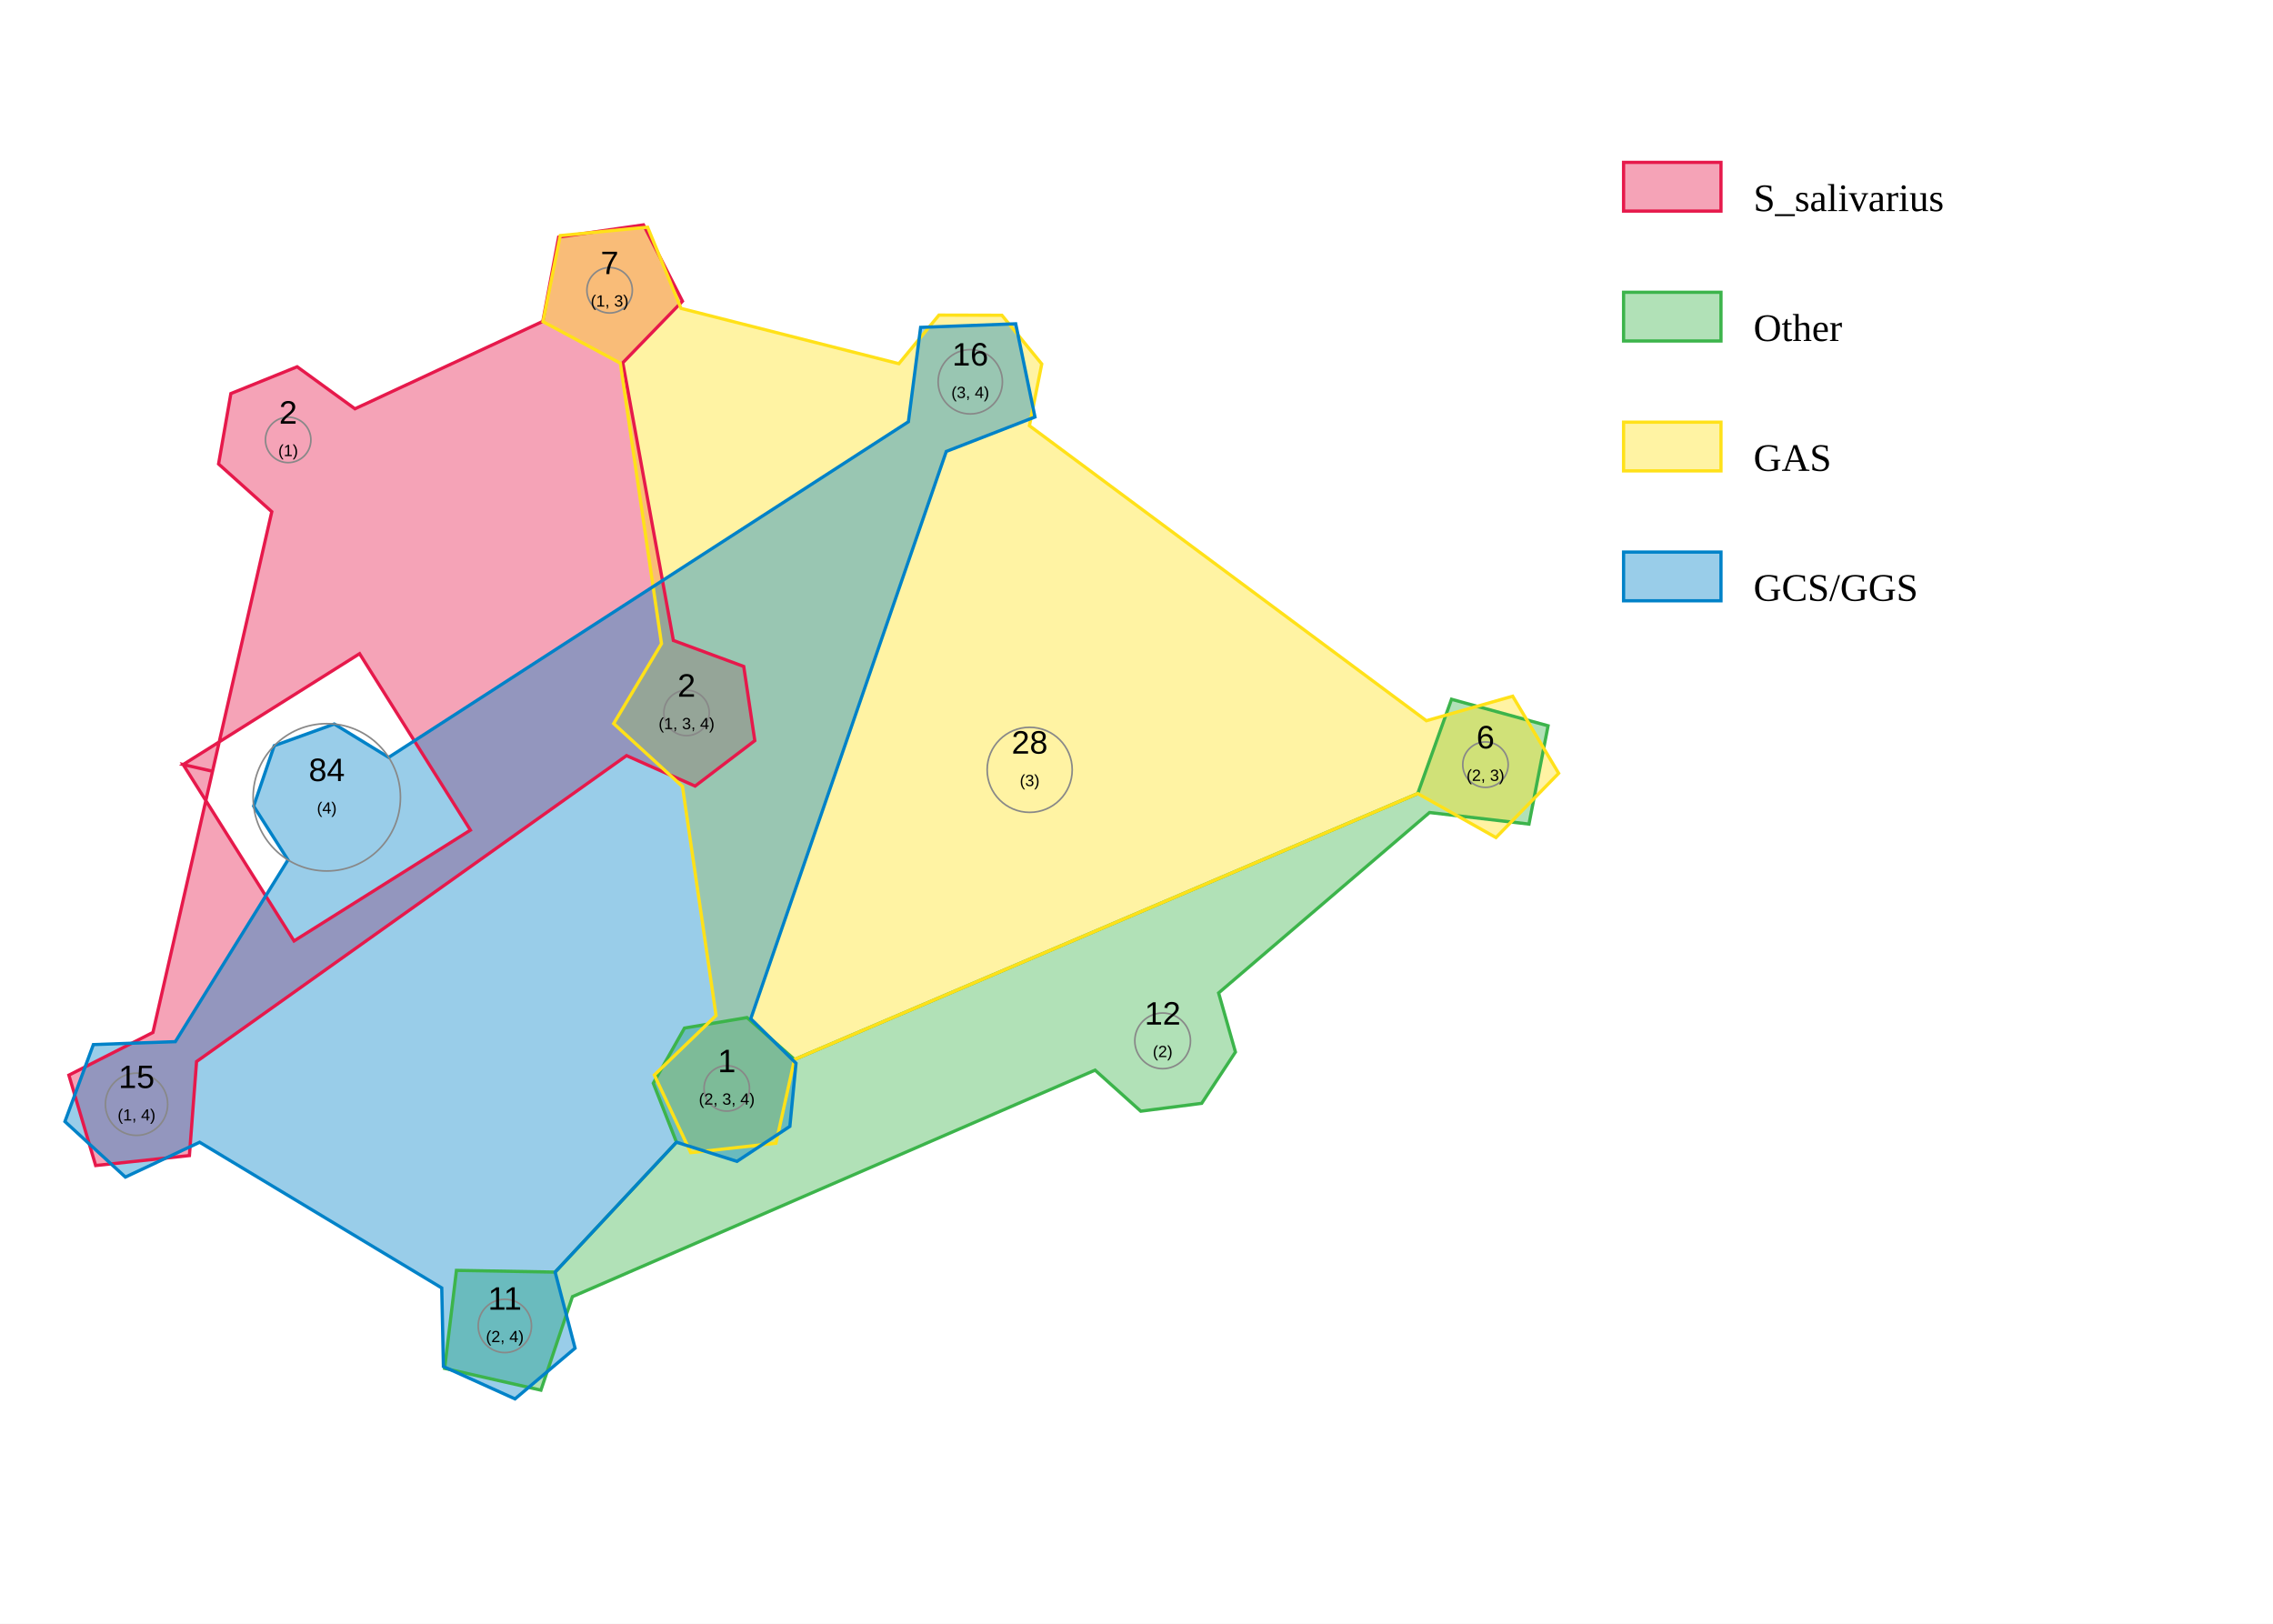
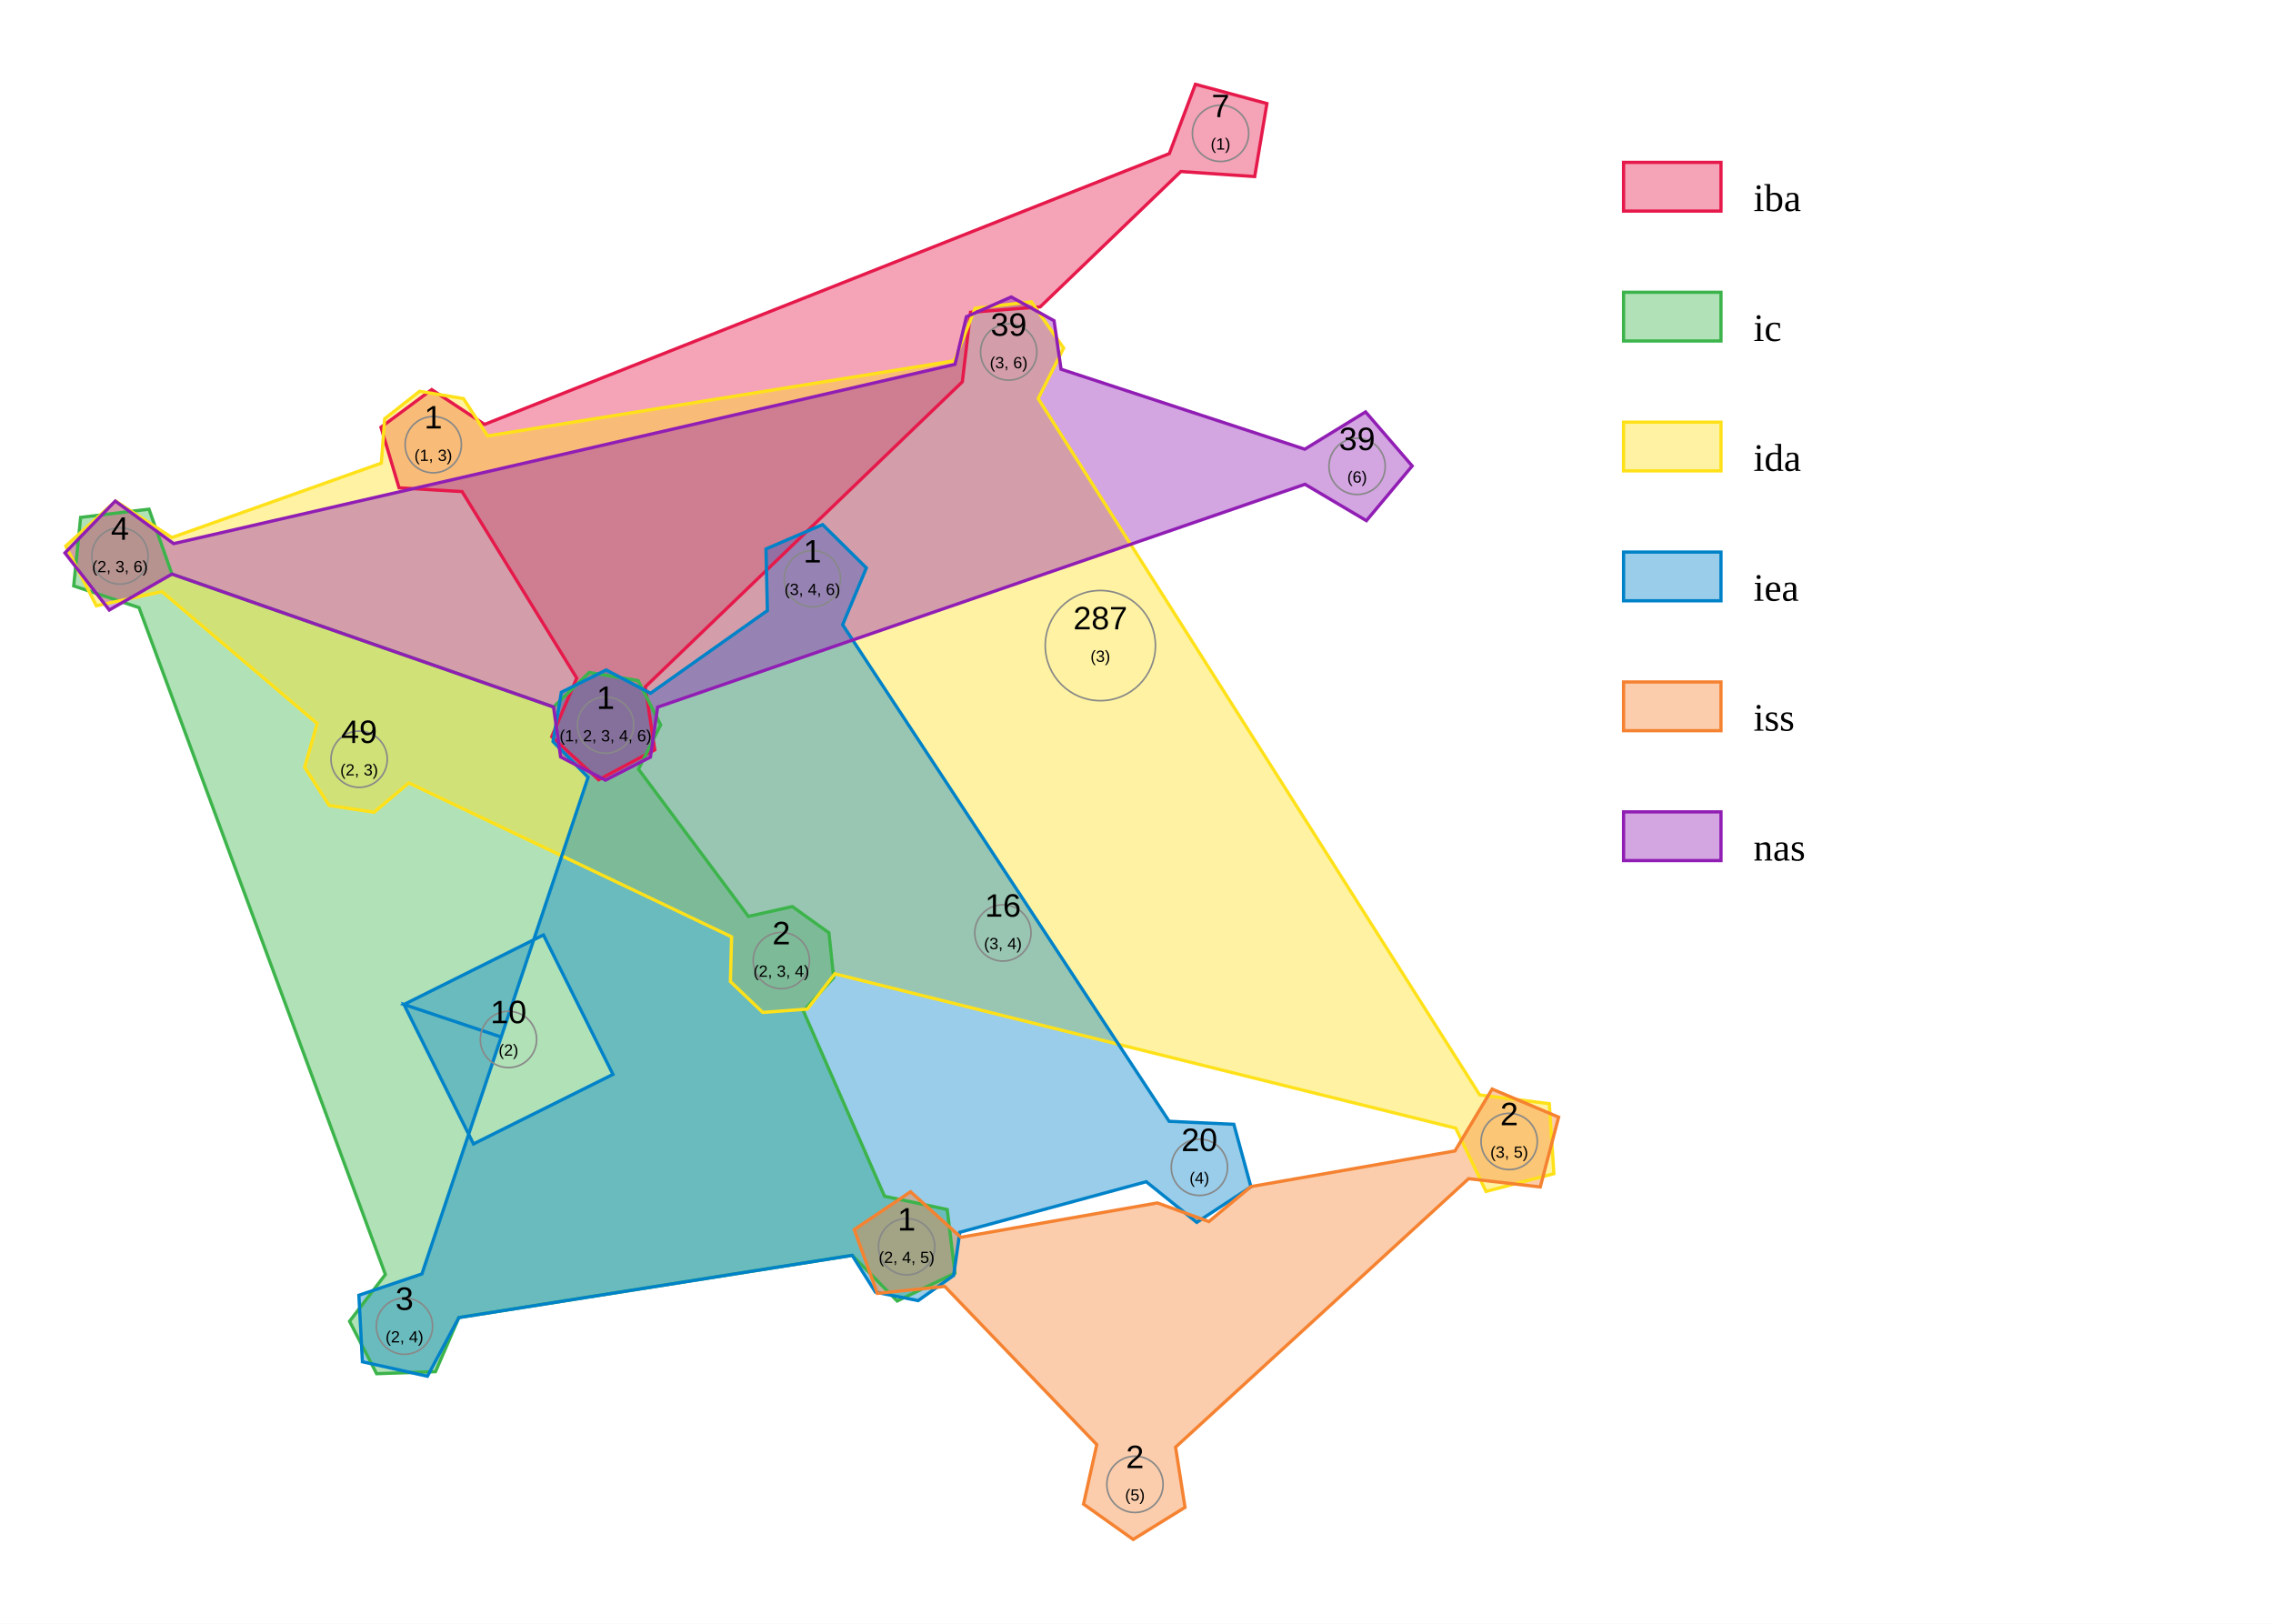
<svg xmlns="http://www.w3.org/2000/svg" xmlns:xlink="http://www.w3.org/1999/xlink" width="700" height="500">
  <defs>
    <style type="text/css">
  .borderLine {
	   stroke: none;
	   fill-opacity: 0.4;
  }
  .outLine {
	   stroke-width: 1;
	   fill: none;
  }
  .circle {
	   stroke: #888888;
	   stroke-width: 0.5;
	   fill: none;
    pointer-events: all;
  }
  .spcircle {
	   stroke: #FF2222;
	   stroke-width: 1;
	   fill: none;
    pointer-events: all;
  }
  .tLabel {
	   font-family: Arial;
    pointer-events: none;
	   font-size: 14px;
	   text-anchor: middle;
	   alignment-baseline: central;
  }
  .nLabel {
	   font-family: Arial;
    pointer-events: none;
	   font-size: 10px;
	   text-anchor: middle;
	   alignment-baseline: central;
  }
  .belong {
	   font-family: Arial;
    pointer-events: none;
	   font-size: 5px;
	   text-anchor: middle;
	   alignment-baseline: central;
  }
  .p0{
    stroke: none;
    fill: #e6194b;
  }
  .q0{
    fill: none;
    stroke: #e6194b;
  }
  .p1{
    stroke: none;
    fill: #3cb44b;
  }
  .q1{
    fill: none;
    stroke: #3cb44b;
  }
  .p2{
    stroke: none;
    fill: #ffe119;
  }
  .q2{
    fill: none;
    stroke: #ffe119;
  }
  .p3{
    stroke: none;
    fill: #0082c8;
  }
  .q3{
    fill: none;
    stroke: #0082c8;
  }
+   .p4{
+     stroke: none;
+     fill: #f58231;
+   }
+   .q4{
+     fill: none;
+     stroke: #f58231;
+   }
+   .p5{
+     stroke: none;
+     fill: #911eb4;
+   }
+   .q5{
+     fill: none;
+     stroke: #911eb4;
+   }

</style>
    <symbol id="bl0">
-       <path d="M 47.10 317.92 L 21.21 331.07 L 29.46 358.90 L 58.33 355.83 L 60.53 326.89 L 192.95 232.68 L 214.06 242.06 L 232.45 228.07 L 229.04 205.22 L 207.37 197.21 L 191.80 111.70 L 210.17 92.75 L 198.17 69.24 L 172.04 73.01 L 167.17 98.96 L 109.31 125.88 L 91.51 112.94 L 71.10 121.19 L 67.31 142.87 L 83.70 157.57 L 65.45 237.49 L 56.41 235.43 L 110.74 201.29 L 144.87 255.62 L 90.55 289.75 L 56.41 235.43 L 65.45 237.49 Z" />
+       <path d="M 149.21 130.69 L 132.96 119.97 L 117.33 131.56 L 122.89 150.22 L 142.31 151.38 L 177.61 208.82 L 169.91 226.85 L 184.35 240.11 L 201.65 230.90 L 198.72 211.51 L 296.37 117.57 L 298.88 96.17 L 320.35 94.49 L 363.66 52.82 L 386.40 54.37 L 390.16 31.88 L 368.14 25.96 L 360.11 47.30 Z" />
    </symbol>
    <symbol id="bl1">
-       <path d="M 170.96 391.72 L 140.57 391.19 L 136.93 421.37 L 166.58 428.07 L 176.29 399.28 L 337.24 329.53 L 351.31 342.17 L 370.07 339.75 L 380.47 323.95 L 375.29 305.76 L 440.24 250.20 L 470.87 253.76 L 476.75 223.49 L 447.01 215.33 L 436.61 244.36 L 244.68 326.25 L 230.04 313.34 L 210.80 316.57 L 201.19 333.56 L 208.33 351.72 Z" />
+       <path d="M 52.96 176.78 L 45.89 156.79 L 24.83 159.32 L 22.70 180.42 L 42.82 187.11 L 118.68 392.45 L 107.66 406.87 L 115.98 423.00 L 134.12 422.38 L 141.32 405.72 L 262.44 386.56 L 276.30 400.62 L 294.09 392.05 L 291.71 372.45 L 272.40 368.36 L 247.42 311.32 L 256.74 301.05 L 255.28 287.25 L 244.01 279.16 L 230.47 282.19 L 196.64 236.87 L 203.46 223.20 L 196.52 209.59 L 181.45 207.08 L 170.47 217.70 Z" />
    </symbol>
    <symbol id="bl2">
-       <path d="M 209.73 94.96 L 199.45 69.96 L 172.54 72.54 L 167.22 99.05 L 191.03 111.83 L 203.71 198.20 L 188.99 222.82 L 210.17 242.18 L 220.52 312.71 L 201.51 331.03 L 212.73 354.94 L 238.97 352.03 L 244.68 326.25 L 436.61 244.36 L 460.70 257.91 L 480.00 238.12 L 465.85 214.38 L 439.27 221.93 L 317.02 131.09 L 320.82 112.08 L 308.55 97.08 L 289.16 97.03 L 276.82 111.99 Z" />
+       <path d="M 52.93 165.52 L 35.59 154.29 L 20.25 168.14 L 29.67 186.53 L 49.87 182.18 L 97.67 222.80 L 93.81 236.25 L 101.38 248.03 L 115.21 250.11 L 125.91 241.09 L 225.30 288.48 L 224.93 302.25 L 234.89 311.75 L 248.62 310.74 L 257.08 299.87 L 448.31 347.40 L 457.64 366.88 L 478.54 361.41 L 477.13 339.86 L 455.69 337.16 L 319.73 122.73 L 327.56 107.19 L 317.61 92.93 L 300.32 94.93 L 293.89 111.09 L 150.18 134.23 L 142.73 122.74 L 129.22 120.49 L 118.46 128.95 L 117.44 142.61 Z" />
    </symbol>
    <symbol id="bl3">
-       <path d="M 54.00 320.76 L 28.75 321.66 L 20.00 345.36 L 38.61 362.46 L 61.48 351.73 L 136.04 396.60 L 136.55 420.80 L 158.61 430.76 L 177.10 415.14 L 170.96 391.72 L 208.33 351.72 L 226.96 357.62 L 243.25 346.85 L 245.14 327.40 L 231.21 313.70 L 291.42 139.01 L 318.73 128.41 L 312.80 99.71 L 283.52 100.81 L 279.75 129.87 L 119.70 233.22 L 102.94 222.95 L 84.45 229.63 L 78.12 248.23 L 88.69 264.80 Z" />
+       <path d="M 129.94 392.28 L 110.52 398.85 L 111.61 419.33 L 131.63 423.79 L 141.32 405.72 L 262.44 386.56 L 269.60 397.89 L 282.75 400.50 L 293.69 392.74 L 295.58 379.46 L 353.00 363.89 L 368.55 376.40 L 385.24 365.46 L 379.98 346.21 L 360.05 345.28 L 259.50 192.38 L 266.81 174.88 L 253.33 161.54 L 235.90 169.04 L 236.33 188.01 L 200.34 213.48 L 186.69 206.31 L 172.87 213.16 L 170.31 228.36 L 181.11 239.36 L 154.35 319.33 L 124.41 309.31 L 167.36 287.90 L 188.77 330.84 L 145.82 352.25 L 124.41 309.31 L 154.35 319.33 Z" />
+     </symbol>
+     <symbol id="bl4">
+       <path d="M 295.91 380.99 L 280.42 366.98 L 263.08 378.63 L 270.18 398.27 L 290.96 396.14 L 337.77 444.85 L 333.69 463.17 L 348.98 474.04 L 364.94 464.16 L 362.03 445.62 L 452.27 362.95 L 474.35 365.50 L 480.00 344.00 L 459.52 335.36 L 448.07 354.41 L 385.27 365.38 L 372.29 376.16 L 356.43 370.42 Z" />
+     </symbol>
+     <symbol id="bl5">
+       <path d="M 53.48 167.40 L 35.49 154.30 L 20.00 170.27 L 33.65 187.84 L 52.96 176.78 L 170.47 217.70 L 172.65 233.09 L 186.46 240.24 L 200.30 233.14 L 202.53 217.75 L 401.89 149.13 L 420.80 160.33 L 434.90 143.48 L 420.55 126.84 L 401.82 138.32 L 326.76 113.69 L 324.61 98.76 L 311.42 91.45 L 297.62 97.53 L 294.11 112.19 Z" />
    </symbol>
  </defs>
  <rect width="700" height="500" style="fill:#fff;stroke-width:0" />
  <use class="p0 borderLine" xlink:href="#bl0" />
  <use class="p1 borderLine" xlink:href="#bl1" />
  <use class="p2 borderLine" xlink:href="#bl2" />
  <use class="p3 borderLine" xlink:href="#bl3" />
+   <use class="p4 borderLine" xlink:href="#bl4" />
+   <use class="p5 borderLine" xlink:href="#bl5" />
  <use class="q0 outLine" xlink:href="#bl0" />
  <use class="q1 outLine" xlink:href="#bl1" />
  <use class="q2 outLine" xlink:href="#bl2" />
  <use class="q3 outLine" xlink:href="#bl3" />
-   <circle class="circle" cx="88.744" cy="135.454" r="6.996" />
-   <text class="tLabel" x="88.74" y="115.45" />
-   <text class="nLabel" x="88.74" y="130.45">2</text>
-   <text class="belong" x="88.74" y="140.45">(1)</text>
-   <circle class="circle" cx="358.052" cy="320.508" r="8.574" />
-   <text class="tLabel" x="358.05" y="300.51" />
-   <text class="nLabel" x="358.05" y="315.51">12</text>
-   <text class="belong" x="358.05" y="325.51">(2)</text>
-   <circle class="circle" cx="457.474" cy="235.457" r="6.996" />
-   <text class="tLabel" x="457.47" y="215.46" />
-   <text class="nLabel" x="457.47" y="230.46">6</text>
-   <text class="belong" x="457.47" y="240.46">(2, 3)</text>
-   <circle class="circle" cx="223.817" cy="335.151" r="6.996" />
-   <text class="tLabel" x="223.82" y="315.15" />
-   <text class="nLabel" x="223.82" y="330.15">1</text>
-   <text class="belong" x="223.82" y="340.15">(2, 3, 4)</text>
-   <circle class="circle" cx="155.473" cy="408.295" r="8.209" />
-   <text class="tLabel" x="155.47" y="388.29" />
-   <text class="nLabel" x="155.47" y="403.29">11</text>
-   <text class="belong" x="155.47" y="413.29">(2, 4)</text>
-   <circle class="circle" cx="317.104" cy="237.055" r="13.096" />
-   <text class="tLabel" x="317.10" y="217.06" />
-   <text class="nLabel" x="317.10" y="232.06">28</text>
-   <text class="belong" x="317.10" y="242.06">(3)</text>
-   <circle class="circle" cx="187.739" cy="89.385" r="6.996" />
-   <text class="tLabel" x="187.74" y="69.39" />
-   <text class="nLabel" x="187.74" y="84.39">7</text>
-   <text class="belong" x="187.74" y="94.39">(1, 3)</text>
-   <circle class="circle" cx="211.434" cy="219.529" r="6.996" />
-   <text class="tLabel" x="211.43" y="199.53" />
-   <text class="nLabel" x="211.43" y="214.53">2</text>
-   <text class="belong" x="211.43" y="224.53">(1, 3, 4)</text>
-   <circle class="circle" cx="298.809" cy="117.565" r="9.9" />
-   <text class="tLabel" x="298.81" y="97.56" />
-   <text class="nLabel" x="298.81" y="112.56">16</text>
-   <text class="belong" x="298.81" y="122.56">(3, 4)</text>
-   <circle class="circle" cx="100.641" cy="245.521" r="22.684" />
-   <text class="tLabel" x="100.64" y="225.52" />
-   <text class="nLabel" x="100.64" y="240.52">84</text>
-   <text class="belong" x="100.64" y="250.52">(4)</text>
-   <circle class="circle" cx="42.049" cy="340.036" r="9.586" />
-   <text class="tLabel" x="42.05" y="320.04" />
-   <text class="nLabel" x="42.05" y="335.04">15</text>
-   <text class="belong" x="42.05" y="345.04">(1, 4)</text>
+   <use class="q4 outLine" xlink:href="#bl4" />
+   <use class="q5 outLine" xlink:href="#bl5" />
+   <circle class="circle" cx="375.885" cy="41.059" r="8.666" />
+   <text class="tLabel" x="375.88" y="21.06" />
+   <text class="nLabel" x="375.88" y="36.06">7</text>
+   <text class="belong" x="375.88" y="46.06">(1)</text>
+   <circle class="circle" cx="156.59" cy="320.077" r="8.666" />
+   <text class="tLabel" x="156.59" y="300.08" />
+   <text class="nLabel" x="156.59" y="315.08">10</text>
+   <text class="belong" x="156.59" y="325.08">(2)</text>
+   <circle class="circle" cx="110.597" cy="233.788" r="8.666" />
+   <text class="tLabel" x="110.60" y="213.79" />
+   <text class="nLabel" x="110.60" y="228.79">49</text>
+   <text class="belong" x="110.60" y="238.79">(2, 3)</text>
+   <circle class="circle" cx="240.617" cy="295.783" r="8.666" />
+   <text class="tLabel" x="240.62" y="275.78" />
+   <text class="nLabel" x="240.62" y="290.78">2</text>
+   <text class="belong" x="240.62" y="300.78">(2, 3, 4)</text>
+   <circle class="circle" cx="124.561" cy="408.367" r="8.666" />
+   <text class="tLabel" x="124.56" y="388.37" />
+   <text class="nLabel" x="124.56" y="403.37">3</text>
+   <text class="belong" x="124.56" y="413.37">(2, 4)</text>
+   <circle class="circle" cx="279.202" cy="383.906" r="8.666" />
+   <text class="tLabel" x="279.20" y="363.91" />
+   <text class="nLabel" x="279.20" y="378.91">1</text>
+   <text class="belong" x="279.20" y="388.91">(2, 4, 5)</text>
+   <circle class="circle" cx="36.94" cy="171.199" r="8.666" />
+   <text class="tLabel" x="36.94" y="151.20" />
+   <text class="nLabel" x="36.94" y="166.20">4</text>
+   <text class="belong" x="36.94" y="176.20">(2, 3, 6)</text>
+   <circle class="circle" cx="338.869" cy="198.801" r="16.965" />
+   <text class="tLabel" x="338.87" y="178.80" />
+   <text class="nLabel" x="338.87" y="193.80">287</text>
+   <text class="belong" x="338.87" y="203.80">(3)</text>
+   <circle class="circle" cx="133.429" cy="136.928" r="8.666" />
+   <text class="tLabel" x="133.43" y="116.93" />
+   <text class="nLabel" x="133.43" y="131.93">1</text>
+   <text class="belong" x="133.43" y="141.93">(1, 3)</text>
+   <circle class="circle" cx="308.856" cy="287.279" r="8.666" />
+   <text class="tLabel" x="308.86" y="267.28" />
+   <text class="nLabel" x="308.86" y="282.28">16</text>
+   <text class="belong" x="308.86" y="292.28">(3, 4)</text>
+   <circle class="circle" cx="250.179" cy="178.208" r="8.666" />
+   <text class="tLabel" x="250.18" y="158.21" />
+   <text class="nLabel" x="250.18" y="173.21">1</text>
+   <text class="belong" x="250.18" y="183.21">(3, 4, 6)</text>
+   <circle class="circle" cx="464.778" cy="351.491" r="8.666" />
+   <text class="tLabel" x="464.78" y="331.49" />
+   <text class="nLabel" x="464.78" y="346.49">2</text>
+   <text class="belong" x="464.78" y="356.49">(3, 5)</text>
+   <circle class="circle" cx="310.641" cy="108.397" r="8.666" />
+   <text class="tLabel" x="310.64" y="88.40" />
+   <text class="nLabel" x="310.64" y="103.40">39</text>
+   <text class="belong" x="310.64" y="113.40">(3, 6)</text>
+   <circle class="circle" cx="369.372" cy="359.45" r="8.666" />
+   <text class="tLabel" x="369.37" y="339.45" />
+   <text class="nLabel" x="369.37" y="354.45">20</text>
+   <text class="belong" x="369.37" y="364.45">(4)</text>
+   <circle class="circle" cx="349.524" cy="457.08" r="8.666" />
+   <text class="tLabel" x="349.52" y="437.08" />
+   <text class="nLabel" x="349.52" y="452.08">2</text>
+   <text class="belong" x="349.52" y="462.08">(5)</text>
+   <circle class="circle" cx="417.936" cy="143.607" r="8.666" />
+   <text class="tLabel" x="417.94" y="123.61" />
+   <text class="nLabel" x="417.94" y="138.61">39</text>
+   <text class="belong" x="417.94" y="148.61">(6)</text>
+   <circle class="circle" cx="186.492" cy="223.276" r="8.666" />
+   <text class="tLabel" x="186.49" y="203.28" />
+   <text class="nLabel" x="186.49" y="218.28">1</text>
+   <text class="belong" x="186.49" y="228.28">(1, 2, 3, 4, 6)</text>
  <rect class="p0 borderLine" x="500.00" y="50.00" width="30.00" height="15.00" />
  <rect class="q0" x="500.00" y="50.00" width="30.00" height="15.00" />
-   <text class="legend" x="540.00" y="65.00">S_salivarius</text>
+   <text class="legend" x="540.00" y="65.00">iba</text>
  <rect class="p1 borderLine" x="500.00" y="90.00" width="30.00" height="15.00" />
  <rect class="q1" x="500.00" y="90.00" width="30.00" height="15.00" />
-   <text class="legend" x="540.00" y="105.00">Other</text>
+   <text class="legend" x="540.00" y="105.00">ic</text>
  <rect class="p2 borderLine" x="500.00" y="130.00" width="30.00" height="15.00" />
  <rect class="q2" x="500.00" y="130.00" width="30.00" height="15.00" />
-   <text class="legend" x="540.00" y="145.00">GAS</text>
+   <text class="legend" x="540.00" y="145.00">ida</text>
  <rect class="p3 borderLine" x="500.00" y="170.00" width="30.00" height="15.00" />
  <rect class="q3" x="500.00" y="170.00" width="30.00" height="15.00" />
-   <text class="legend" x="540.00" y="185.00">GCS/GGS</text>
+   <text class="legend" x="540.00" y="185.00">iea</text>
+   <rect class="p4 borderLine" x="500.00" y="210.00" width="30.00" height="15.00" />
+   <rect class="q4" x="500.00" y="210.00" width="30.00" height="15.00" />
+   <text class="legend" x="540.00" y="225.00">iss</text>
+   <rect class="p5 borderLine" x="500.00" y="250.00" width="30.00" height="15.00" />
+   <rect class="q5" x="500.00" y="250.00" width="30.00" height="15.00" />
+   <text class="legend" x="540.00" y="265.00">nas</text>
</svg>
